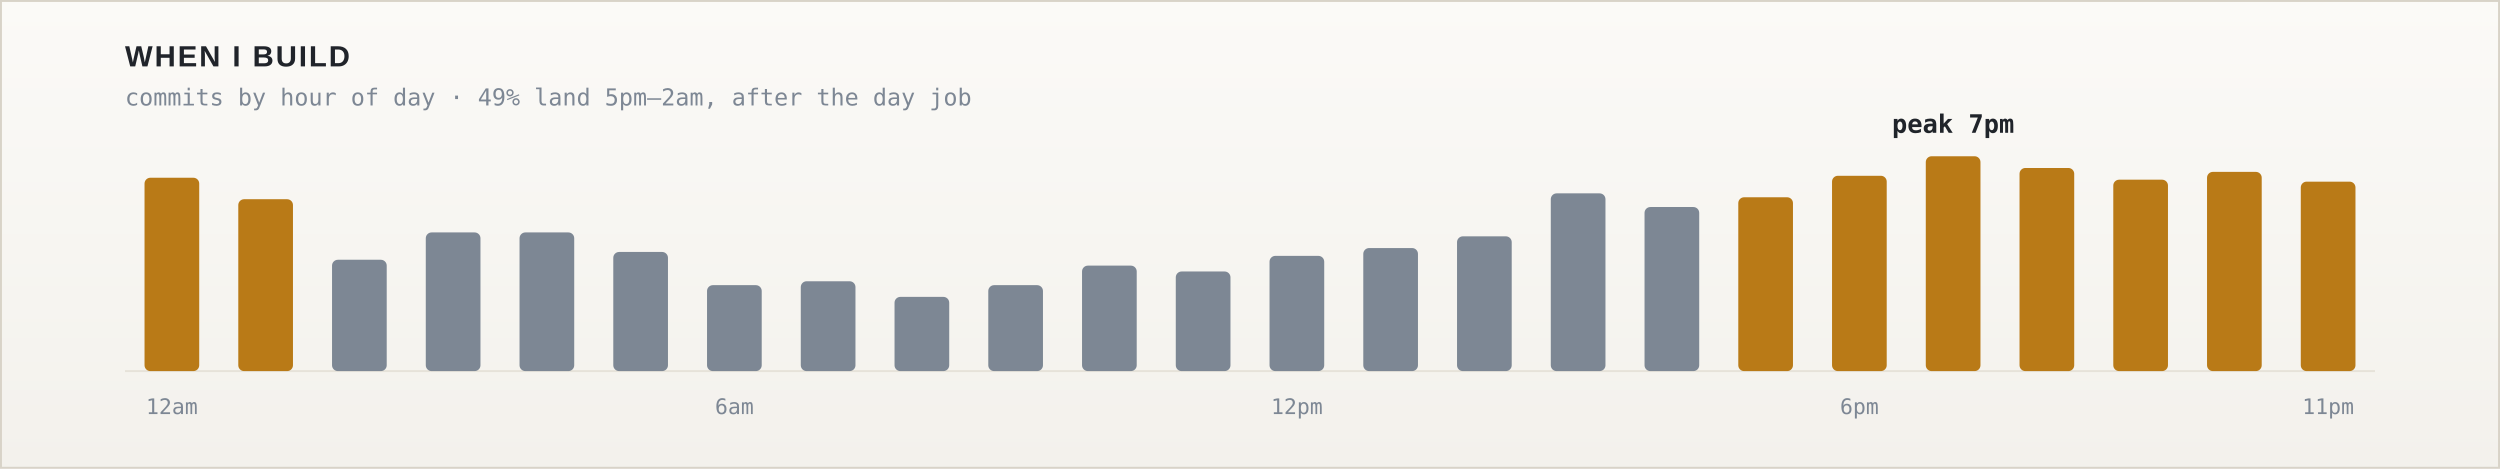
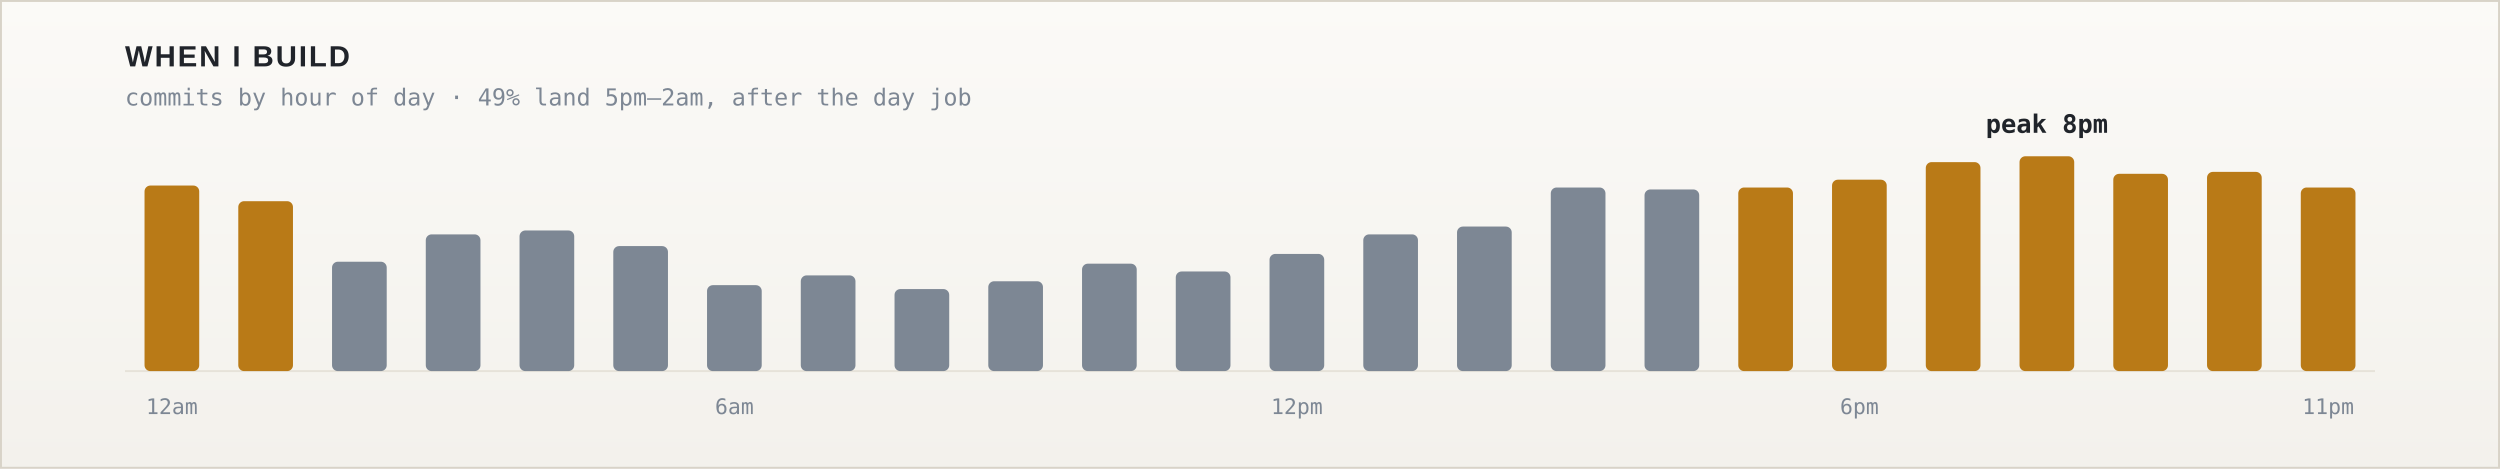
<svg xmlns="http://www.w3.org/2000/svg" width="1280" height="240" viewBox="0 0 1280 240" role="img" aria-label="Commits by hour of day, showing 49 percent between 5pm and 2am">
  <defs>
    <linearGradient id="g" x1="0" y1="0" x2="0" y2="1">
      <stop offset="0" stop-color="#fbfaf7" />
      <stop offset="1" stop-color="#f3f1ec" />
    </linearGradient>
  </defs>
  <rect width="1280" height="240" fill="url(#g)" />
  <rect x="0.5" y="0.5" width="1279" height="239" fill="none" stroke="#d8d3c8" />
  <text x="64" y="34" font-family="Avenir Next, Helvetica Neue, Arial, sans-serif" font-size="15" font-weight="600" letter-spacing="1" fill="#20242a">WHEN I BUILD</text>
  <text x="64" y="54" font-family="SF Mono, Menlo, Consolas, monospace" font-size="12" fill="#7d8794">commits by hour of day · 49% land 5pm–2am, after the day job</text>
  <line x1="64" y1="190" x2="1216" y2="190" stroke="#e6e2d9" />
-   <rect x="74" y="91" width="28" height="99" rx="3" fill="#b97a17" />
-   <rect x="122" y="102" width="28" height="88" rx="3" fill="#b97a17" />
-   <rect x="170" y="133" width="28" height="57" rx="3" fill="#7d8794" />
-   <rect x="218" y="119" width="28" height="71" rx="3" fill="#7d8794" />
-   <rect x="266" y="119" width="28" height="71" rx="3" fill="#7d8794" />
-   <rect x="314" y="129" width="28" height="61" rx="3" fill="#7d8794" />
+   <rect x="74" y="95" width="28" height="95" rx="3" fill="#b97a17" />
+   <rect x="122" y="103" width="28" height="87" rx="3" fill="#b97a17" />
+   <rect x="170" y="134" width="28" height="56" rx="3" fill="#7d8794" />
+   <rect x="218" y="120" width="28" height="70" rx="3" fill="#7d8794" />
+   <rect x="266" y="118" width="28" height="72" rx="3" fill="#7d8794" />
+   <rect x="314" y="126" width="28" height="64" rx="3" fill="#7d8794" />
  <rect x="362" y="146" width="28" height="44" rx="3" fill="#7d8794" />
-   <rect x="410" y="144" width="28" height="46" rx="3" fill="#7d8794" />
-   <rect x="458" y="152" width="28" height="38" rx="3" fill="#7d8794" />
-   <rect x="506" y="146" width="28" height="44" rx="3" fill="#7d8794" />
-   <rect x="554" y="136" width="28" height="54" rx="3" fill="#7d8794" />
+   <rect x="410" y="141" width="28" height="49" rx="3" fill="#7d8794" />
+   <rect x="458" y="148" width="28" height="42" rx="3" fill="#7d8794" />
+   <rect x="506" y="144" width="28" height="46" rx="3" fill="#7d8794" />
+   <rect x="554" y="135" width="28" height="55" rx="3" fill="#7d8794" />
  <rect x="602" y="139" width="28" height="51" rx="3" fill="#7d8794" />
-   <rect x="650" y="131" width="28" height="59" rx="3" fill="#7d8794" />
-   <rect x="698" y="127" width="28" height="63" rx="3" fill="#7d8794" />
-   <rect x="746" y="121" width="28" height="69" rx="3" fill="#7d8794" />
-   <rect x="794" y="99" width="28" height="91" rx="3" fill="#7d8794" />
-   <rect x="842" y="106" width="28" height="84" rx="3" fill="#7d8794" />
-   <rect x="890" y="101" width="28" height="89" rx="3" fill="#b97a17" />
-   <rect x="938" y="90" width="28" height="100" rx="3" fill="#b97a17" />
-   <rect x="986" y="80" width="28" height="110" rx="3" fill="#b97a17" />
-   <rect x="1034" y="86" width="28" height="104" rx="3" fill="#b97a17" />
-   <rect x="1082" y="92" width="28" height="98" rx="3" fill="#b97a17" />
+   <rect x="650" y="130" width="28" height="60" rx="3" fill="#7d8794" />
+   <rect x="698" y="120" width="28" height="70" rx="3" fill="#7d8794" />
+   <rect x="746" y="116" width="28" height="74" rx="3" fill="#7d8794" />
+   <rect x="794" y="96" width="28" height="94" rx="3" fill="#7d8794" />
+   <rect x="842" y="97" width="28" height="93" rx="3" fill="#7d8794" />
+   <rect x="890" y="96" width="28" height="94" rx="3" fill="#b97a17" />
+   <rect x="938" y="92" width="28" height="98" rx="3" fill="#b97a17" />
+   <rect x="986" y="83" width="28" height="107" rx="3" fill="#b97a17" />
+   <rect x="1034" y="80" width="28" height="110" rx="3" fill="#b97a17" />
+   <rect x="1082" y="89" width="28" height="101" rx="3" fill="#b97a17" />
  <rect x="1130" y="88" width="28" height="102" rx="3" fill="#b97a17" />
-   <rect x="1178" y="93" width="28" height="97" rx="3" fill="#b97a17" />
+   <rect x="1178" y="96" width="28" height="94" rx="3" fill="#b97a17" />
  <text x="88" y="212" font-family="SF Mono, Menlo, Consolas, monospace" font-size="11" fill="#7d8794" text-anchor="middle">12am</text>
  <text x="376" y="212" font-family="SF Mono, Menlo, Consolas, monospace" font-size="11" fill="#7d8794" text-anchor="middle">6am</text>
  <text x="664" y="212" font-family="SF Mono, Menlo, Consolas, monospace" font-size="11" fill="#7d8794" text-anchor="middle">12pm</text>
  <text x="952" y="212" font-family="SF Mono, Menlo, Consolas, monospace" font-size="11" fill="#7d8794" text-anchor="middle">6pm</text>
  <text x="1192" y="212" font-family="SF Mono, Menlo, Consolas, monospace" font-size="11" fill="#7d8794" text-anchor="middle">11pm</text>
-   <text x="1000" y="68" font-family="SF Mono, Menlo, Consolas, monospace" font-size="13" font-weight="600" fill="#20242a" text-anchor="middle">peak 7pm</text>
+   <text x="1048" y="68" font-family="SF Mono, Menlo, Consolas, monospace" font-size="13" font-weight="600" fill="#20242a" text-anchor="middle">peak 8pm</text>
</svg>
